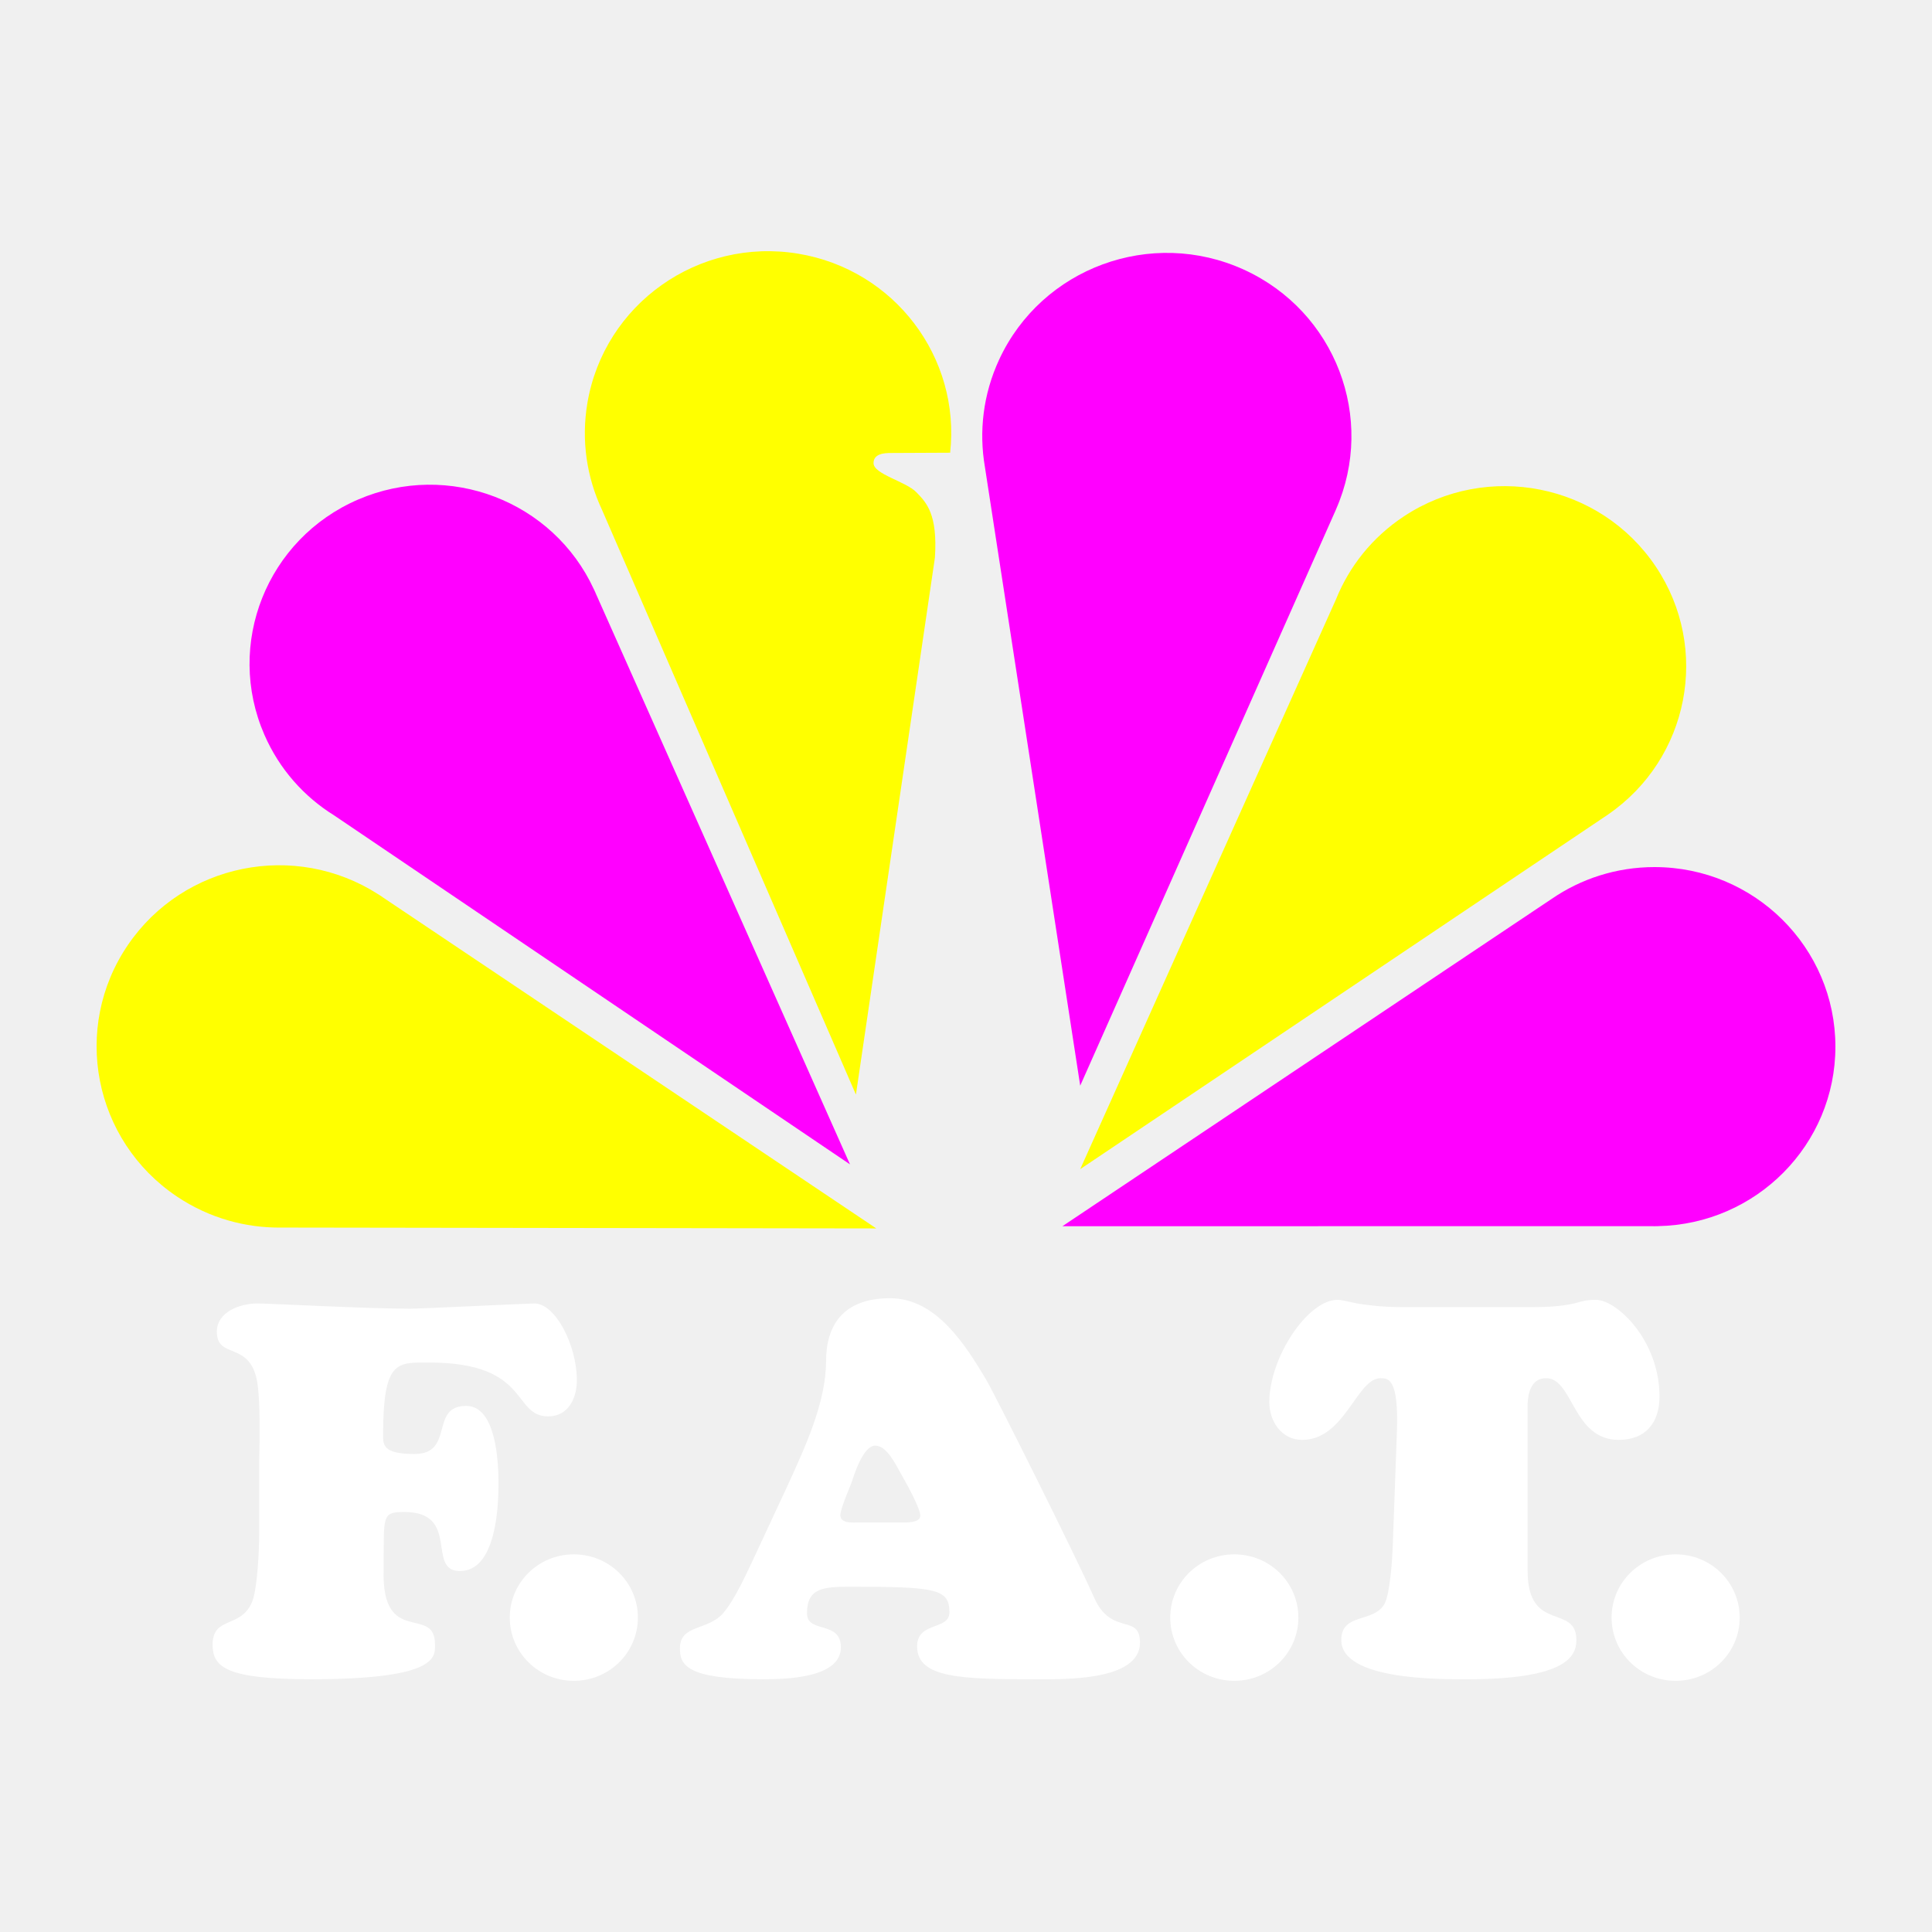
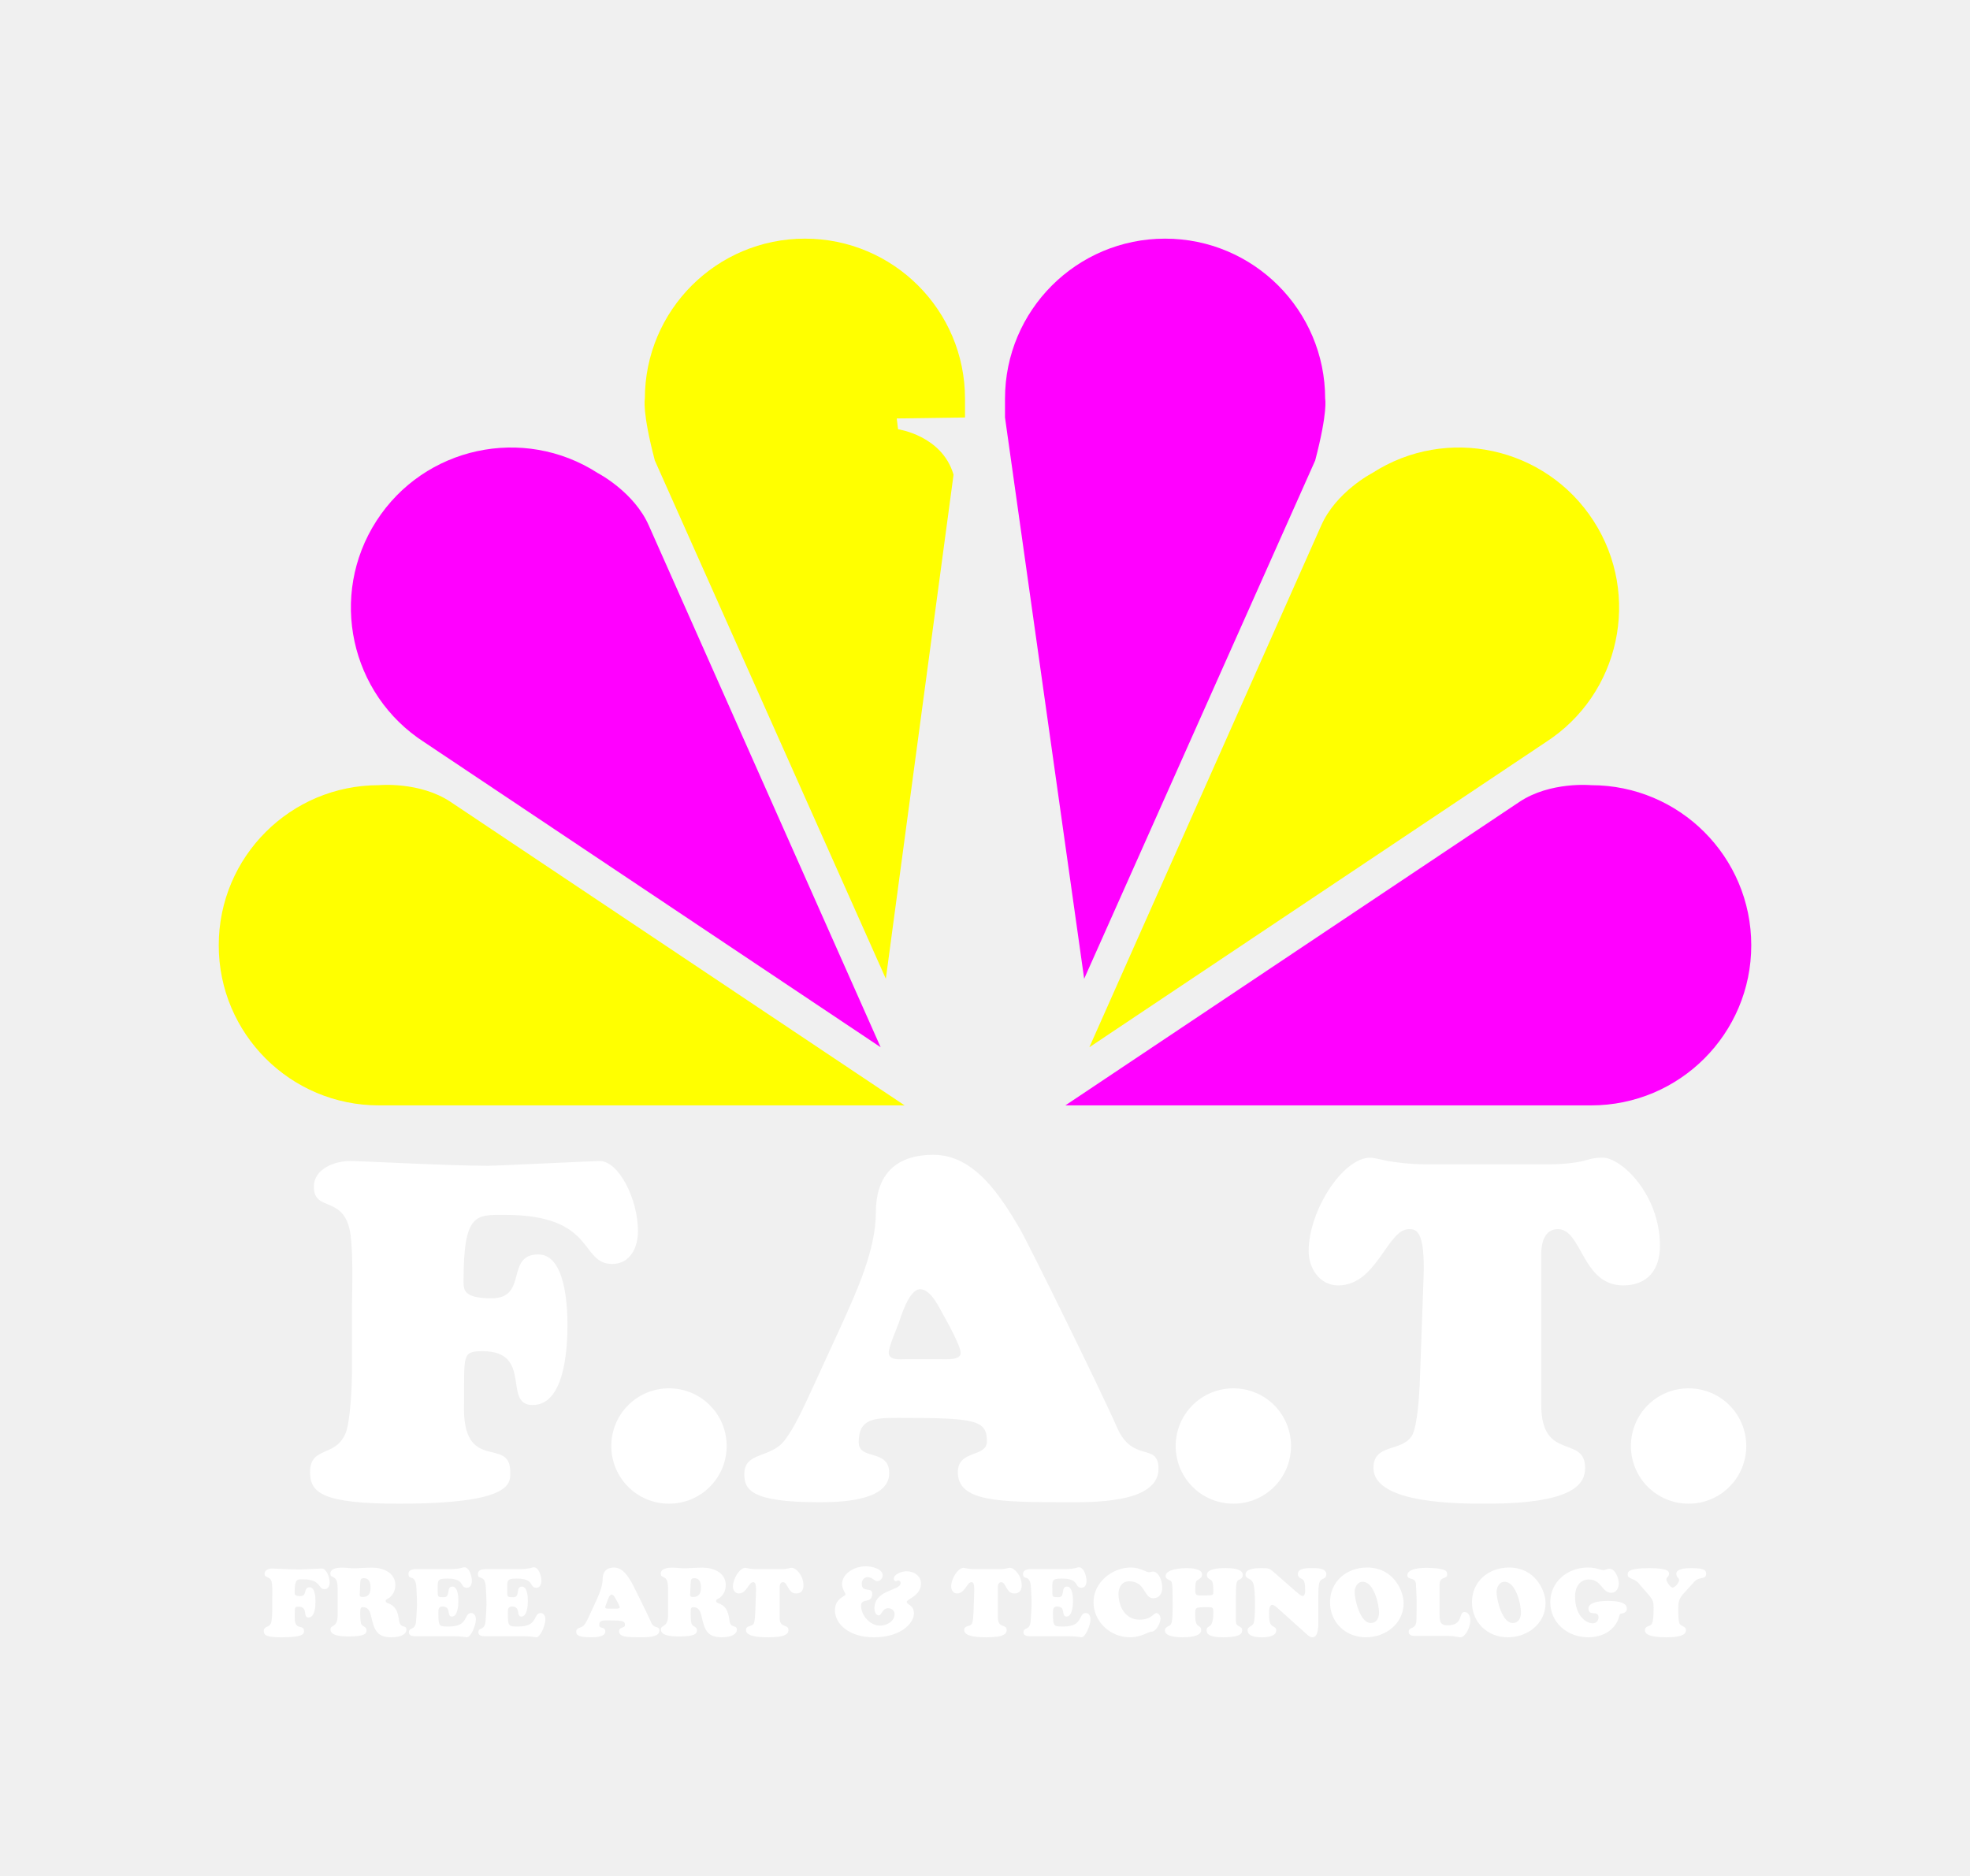
- <svg xmlns="http://www.w3.org/2000/svg" version="1.2" baseProfile="tiny" id="Layer_1" x="0px" y="0px" width="250px" height="250px" viewBox="0 0 250 250" overflow="inherit" xml:space="preserve">
+ <svg xmlns="http://www.w3.org/2000/svg" version="1.2" baseProfile="tiny" id="Layer_1" x="0px" y="0px" width="302.4px" height="288px" viewBox="-0 0 302.4 288" overflow="inherit" xml:space="preserve">
  <g>
    <g>
      <g>
-         <path fill="#FF00FF" d="M237.5,135.438c0-12.834-10.482-23.238-23.412-23.238     c-4.935,0-9.511,1.519-13.286,4.106l-63.329,42.367l76.346-0.007     c0.089,0.001,0.179,0.007,0.27,0.007c0.092,0,0.181-0.006,0.271-0.007h0.188     l-0.002-0.005C227.264,158.419,237.5,148.118,237.5,135.438z" />
+         <path fill="#FFFFFF" d="M41.791,245.191c0.015-0.604,0.027-1.545-0.047-2.114     c-0.176-1.267-1.131-0.677-1.131-1.484c0-0.559,0.647-0.795,1.117-0.795     c0.383,0,3.024,0.147,4.246,0.147c0.293,0,3.248-0.147,3.453-0.147     c0.571,0,1.176,1.162,1.176,2.16c0,0.5-0.234,1.015-0.793,1.015     c-1.015,0-0.486-1.515-3.308-1.515c-0.895,0-1.278-0.072-1.278,2.06     c0,0.264,0.016,0.514,0.866,0.514c1.134,0,0.412-1.352,1.439-1.352     c0.84,0,0.896,1.602,0.896,2.174c0,0.692-0.074,2.469-1.072,2.469     c-0.939,0,0.028-1.66-1.541-1.66c-0.646,0-0.56,0.119-0.574,1.631     c-0.059,2.174,1.426,0.971,1.426,2.086c0,0.34,0.135,0.984-3.438,0.984     c-2.351,0-2.732-0.338-2.732-0.969c0-0.824,0.793-0.441,1.104-1.222     c0.145-0.407,0.19-1.452,0.19-1.938V245.191z" />
+         <path fill="#FFFFFF" d="M51.824,243.825c0-2.277-1.115-1.339-1.115-2.248     c0-0.81,1.146-0.912,1.732-0.912c0.309,0,0.604,0.028,0.91,0.045     c0.295,0.026,0.604,0.06,0.896,0.06c0.471,0,0.941-0.031,1.426-0.06     c0.47-0.017,0.957-0.045,1.427-0.045c1.659,0,3.586,0.733,3.586,2.688     c0,0.883-0.427,1.734-1.25,2.131c-0.134,0.074-0.234,0.119-0.234,0.293     c0,0.224,0.191,0.281,0.367,0.354c1.029,0.384,1.481,1.062,1.688,2.646     c0.177,1.365,1.132,0.541,1.132,1.439c0,0.557-0.677,1.145-2.339,1.145     c-2.35,0-2.641-1.352-3.098-3.291c-0.162-0.676-0.412-1.336-1.219-1.336     c-0.324,0-0.441,0.043-0.441,0.968c0,0.428,0.027,1.016,0.103,1.428     c0.116,0.677,0.866,0.47,0.866,1.174c0,0.529-0.366,0.927-2.747,0.927     c-0.705,0-2.791,0-2.791-1.07c0-0.766,1.102-0.236,1.102-2.146V243.825     L51.824,243.825z M55.234,244.471c-0.033,0.381-0.104,0.705,0.381,0.705     c0.955,0,1.266-0.529,1.266-1.439c0-0.721-0.18-1.454-1.03-1.454     c-0.543,0-0.529,0.338-0.558,0.793L55.234,244.471z" />
+         <path fill="#FFFFFF" d="M68.768,240.9c1.967,0,2.248-0.293,2.479-0.293     c0.838,0,1.189,1.439,1.189,2.086c0,0.484-0.188,1.06-0.765,1.06     c-1.159,0-0.219-1.412-3.012-1.412c-1.631,0-1.467,0.295-1.467,1.984     c0,0.854,0.043,0.883,0.938,0.883c1.117,0,0.281-1.631,1.324-1.631     c0.853,0,0.91,1.657,0.91,2.231c0,0.603-0.102,2.365-0.984,2.365     c-0.909,0,0-1.543-1.483-1.543c-0.619,0-0.603,0.559-0.603,1.027     c0,2.146,0.146,2.043,1.688,2.043c3.014,0,2.162-2.07,3.367-2.07     c0.469,0,0.705,0.529,0.705,0.939c0,0.998-0.793,2.791-1.384,2.791     c-0.102,0-0.338-0.045-0.645-0.088c-0.324-0.027-0.736-0.072-1.236-0.072     h-6.037c-0.971,0-0.983-0.441-0.983-0.633c0-0.81,0.998-0.162,1.102-1.719     c0.178-2.675,0.191-2.41,0.045-5.068c-0.104-2.25-1.219-1.088-1.219-2.131     c0-0.896,1.232-0.75,1.834-0.75H68.768L68.768,240.9z" />
+         <path fill="#FFFFFF" d="M79.432,240.9c1.971,0,2.25-0.293,2.483-0.293     c0.838,0,1.191,1.439,1.191,2.086c0,0.484-0.193,1.06-0.767,1.06     c-1.159,0-0.221-1.412-3.012-1.412c-1.629,0-1.469,0.295-1.469,1.984     c0,0.854,0.043,0.883,0.94,0.883c1.115,0,0.279-1.631,1.32-1.631     c0.855,0,0.912,1.657,0.912,2.231c0,0.603-0.104,2.365-0.986,2.365     c-0.909,0,0-1.543-1.483-1.543c-0.615,0-0.603,0.559-0.603,1.027     c0,2.146,0.148,2.043,1.689,2.043c3.014,0,2.16-2.07,3.367-2.07     c0.467,0,0.705,0.529,0.705,0.939c0,0.998-0.796,2.791-1.384,2.791     c-0.104,0-0.338-0.045-0.646-0.088c-0.324-0.027-0.732-0.072-1.234-0.072h-6.039     c-0.969,0-0.981-0.441-0.981-0.633c0-0.81,0.998-0.162,1.102-1.719     c0.176-2.675,0.189-2.41,0.043-5.068c-0.104-2.25-1.219-1.088-1.219-2.131     c0-0.896,1.232-0.75,1.836-0.75H79.432L79.432,240.9z" />
      </g>
      <g>
-         <path fill="#FF00FF" d="M160.967,34.897c-11.983-5.469-26.167-0.258-31.677,11.636     c-2.088,4.509-2.628,9.33-1.845,13.878l12.334,80.075l33.103-74.571     l-0.005-0C178.07,54.109,172.812,40.302,160.967,34.897z" />
+         <path fill="#FFFFFF" d="M91.451,245.896c0.457-1.014,1.057-2.309,1.057-3.467     c0-1.016,0.472-1.777,1.779-1.777c1.279,0,2.086,1.308,2.658,2.277     c0.25,0.424,2.469,4.922,3.002,6.125c0.479,1.117,1.275,0.443,1.275,1.279     c0,1.072-2.087,1.027-2.822,1.027c-2.101,0-3.365-0.014-3.365-0.926     c0-0.705,0.896-0.439,0.896-0.955c0-0.66-0.365-0.717-2.732-0.717     c-0.764,0-1.219,0.026-1.219,0.745c0,0.574,0.938,0.191,0.938,0.955     c0,0.884-1.584,0.896-2.174,0.896c-2.1,0-2.291-0.396-2.291-0.864     c0-0.69,0.793-0.488,1.219-1.017c0.324-0.396,0.632-1.1,0.853-1.571     L91.451,245.896z M94.537,246.956c0.146,0,0.588,0.028,0.588-0.19     c0-0.22-0.428-0.984-0.545-1.191c-0.133-0.234-0.381-0.777-0.703-0.777     c-0.354,0-0.604,0.881-0.662,1.043c-0.058,0.162-0.309,0.734-0.309,0.91     c0,0.25,0.367,0.207,0.531,0.207h1.1V246.956z" />
+         <path fill="#FFFFFF" d="M102.545,243.825c0-2.277-1.116-1.339-1.116-2.248     c0-0.81,1.146-0.912,1.731-0.912c0.312,0,0.604,0.028,0.912,0.045     c0.293,0.026,0.602,0.06,0.898,0.06c0.469,0,0.938-0.031,1.422-0.06     c0.473-0.017,0.957-0.045,1.428-0.045c1.66,0,3.584,0.733,3.584,2.688     c0,0.883-0.426,1.734-1.248,2.131c-0.131,0.074-0.234,0.119-0.234,0.293     c0,0.224,0.191,0.281,0.365,0.354c1.031,0.384,1.486,1.062,1.689,2.646     c0.178,1.365,1.133,0.541,1.133,1.439c0,0.557-0.676,1.145-2.338,1.145     c-2.351,0-2.644-1.352-3.099-3.291c-0.159-0.676-0.411-1.336-1.221-1.336     c-0.322,0-0.438,0.043-0.438,0.968c0,0.428,0.026,1.016,0.102,1.428     c0.117,0.677,0.867,0.47,0.867,1.174c0,0.529-0.367,0.927-2.75,0.927     c-0.703,0-2.791,0-2.791-1.07c0-0.766,1.104-0.236,1.104-2.146V243.825z      M105.953,244.471c-0.029,0.381-0.104,0.705,0.383,0.705     c0.955,0,1.265-0.529,1.265-1.439c0-0.721-0.177-1.454-1.029-1.454     c-0.543,0-0.529,0.338-0.557,0.793L105.953,244.471z" />
+         <path fill="#FFFFFF" d="M119.822,240.9c0.633,0,0.928-0.059,1.148-0.104     c0.204-0.057,0.321-0.102,0.602-0.102c0.574,0,1.764,1.131,1.764,2.719     c0,0.732-0.383,1.219-1.131,1.219c-1.279,0-1.264-1.734-2.012-1.734     c-0.576,0-0.519,0.793-0.519,0.912v4.51c0,1.75,1.354,0.912,1.354,1.941     c0,0.455-0.279,1.1-3.029,1.1c-0.748,0-3.494,0.029-3.494-1.1     c0-0.781,0.912-0.473,1.205-1.029c0.146-0.311,0.205-1.19,0.22-1.559     l0.116-3.246c0.062-1.543-0.25-1.529-0.457-1.529     c-0.657,0-0.981,1.734-2.172,1.734c-0.574,0-0.91-0.529-0.91-1.057     c0-1.25,1.058-2.881,1.896-2.881c0.104,0,0.264,0.045,0.545,0.102     c0.279,0.045,0.674,0.104,1.264,0.104H119.822L119.822,240.9z" />
      </g>
+       <path fill="#FFFFFF" d="M134.221,246.954c0-2.972,4.027-2.703,4.027-3.925    c0-0.204-0.146-0.396-0.353-0.396c-0.133,0-0.205,0.104-0.383,0.104    c-0.161,0-0.308-0.148-0.308-0.326c0-0.807,1.322-1.189,1.955-1.189    c1.115,0,2.215,0.678,2.215,1.898c0,1.865-2.188,2.363-2.188,2.805    c0,0.428,1.102,0.484,1.102,1.762c0,1.572-2.115,3.676-6.113,3.676    c-3.862,0-6.008-2.059-6.008-4.146c0-1.85,1.615-2.145,1.615-2.438    c0-0.176-0.527-0.883-0.527-1.559c0-1.615,1.82-2.76,3.656-2.76    c0.826,0,2.586,0.336,2.586,1.424c0,0.412-0.408,0.854-0.838,0.854    c-0.44,0-0.774-0.618-1.479-0.618c-0.562,0-0.898,0.485-0.898,1.014    c0,1.441,1.604,0.47,1.604,1.484c0,1.748-1.705,0.573-1.705,1.909    c0,1.484,1.381,3.043,2.909,3.043c0.98,0,2.23-0.646,2.23-1.778    c0-0.528-0.453-0.896-0.982-0.896c-0.928,0-0.985,1.102-1.455,1.102    C134.427,247.995,134.221,247.32,134.221,246.954z" />
      <g>
-         <path fill="#FF00FF" d="M109.989,150.669L77.099,76.808     c-0.018-0.042-0.033-0.084-0.051-0.125c-0.033-0.076-0.07-0.148-0.104-0.223     l-0.086-0.193l-0.003,0.002c-5.265-11.447-18.816-16.658-30.499-11.636     c-11.826,5.086-17.261,18.725-12.136,30.463     c1.95,4.468,5.15,8.013,9.016,10.414L109.989,150.669z" />
+         <path fill="#FFFFFF" d="M153.323,240.9c0.634,0,0.927-0.059,1.146-0.104     c0.207-0.057,0.322-0.102,0.604-0.102c0.571,0,1.763,1.131,1.763,2.719     c0,0.732-0.383,1.219-1.132,1.219c-1.279,0-1.264-1.734-2.014-1.734     c-0.573,0-0.516,0.793-0.516,0.912v4.51c0,1.75,1.354,0.912,1.354,1.941     c0,0.455-0.279,1.1-3.027,1.1c-0.75,0-3.497,0.029-3.497-1.1     c0-0.781,0.911-0.473,1.206-1.029c0.146-0.311,0.204-1.19,0.22-1.559     l0.116-3.246c0.061-1.543-0.248-1.529-0.453-1.529     c-0.66,0-0.983,1.734-2.177,1.734c-0.573,0-0.907-0.529-0.907-1.057     c0-1.25,1.058-2.881,1.894-2.881c0.103,0,0.264,0.045,0.542,0.102     c0.282,0.045,0.677,0.104,1.265,0.104H153.323L153.323,240.9z" />
+         <path fill="#FFFFFF" d="M163.11,240.9c1.969,0,2.246-0.293,2.481-0.293     c0.839,0,1.191,1.439,1.191,2.086c0,0.484-0.191,1.06-0.768,1.06     c-1.158,0-0.22-1.412-3.011-1.412c-1.631,0-1.469,0.295-1.469,1.984     c0,0.854,0.043,0.883,0.939,0.883c1.114,0,0.278-1.631,1.321-1.631     c0.853,0,0.912,1.657,0.912,2.231c0,0.603-0.102,2.365-0.985,2.365     c-0.908,0,0-1.543-1.484-1.543c-0.617,0-0.602,0.559-0.602,1.027     c0,2.146,0.147,2.043,1.688,2.043c3.014,0,2.158-2.07,3.365-2.07     c0.471,0,0.703,0.529,0.703,0.939c0,0.998-0.791,2.791-1.381,2.791     c-0.103,0-0.337-0.045-0.646-0.088c-0.322-0.027-0.734-0.072-1.234-0.072h-6.038     c-0.97,0-0.983-0.441-0.983-0.633c0-0.81,0.999-0.162,1.103-1.719     c0.177-2.675,0.191-2.41,0.045-5.068c-0.104-2.25-1.222-1.088-1.222-2.131     c0-0.896,1.235-0.75,1.837-0.75H163.11L163.11,240.9z" />
+         <path fill="#FFFFFF" d="M173.585,240.648c1.441,0,2.367,0.72,2.748,0.72     c0.322,0,0.412-0.103,0.66-0.103c0.619,0,1.412,0.926,1.412,2.558     c0,0.838-0.5,1.543-1.367,1.543c-1.514,0-1.133-2.603-3.748-2.603     c-1.129,0-1.602,1.06-1.602,1.867c0,2.174,1.162,4.025,3.219,4.025     c1.865,0,2.146-1.014,2.6-1.014c0.431,0,0.634,0.498,0.634,0.866     c0,0.646-0.675,1.998-1.408,1.998c-0.502,0-1.527,0.854-3.265,0.854     c-3.084,0-5.61-2.439-5.61-5.394     C167.856,242.954,170.69,240.648,173.585,240.648z" />
+         <path fill="#FFFFFF" d="M189.718,248.775c0,0.441,0.06,0.662,0.455,0.882     c0.295,0.161,0.5,0.252,0.5,0.618c0,0.353-0.026,1.086-2.924,1.086     c-0.647,0-2.526-0.014-2.526-0.997c-0.058-1.132,1.028,0.116,1.028-2.865     c0-0.793-0.178-0.765-0.91-0.765c-2.059,0-1.864,0.06-1.864,1.384     c0,2.01,0.907,1.202,0.907,2.157c0,1.027-2.145,1.086-2.848,1.086     c-0.68,0-2.721-0.059-2.721-1.057c0-0.309,0.221-0.5,0.471-0.619     c0.527-0.248,0.719-0.205,0.719-3.274c0-3.908-0.057-3.584-0.602-3.879     c-0.221-0.117-0.484-0.248-0.484-0.544c0-1.131,2.455-1.247,3.277-1.247     c0.619,0,2.318,0.071,2.318,0.952c0,0.457-0.248,0.617-0.587,0.824     c-0.366,0.205-0.452,0.381-0.452,1.689c0,0.822,0.381,0.719,1.086,0.719h0.75     c0.971,0,0.938-0.146,0.938-0.602c0-1.602-0.25-1.705-0.438-1.807     c-0.281-0.162-0.547-0.295-0.547-0.679c0-0.276-0.056-1.101,2.864-1.101     c0.691,0,2.646,0.015,2.646,1.044c0,0.323-0.16,0.543-0.453,0.688     c-0.439,0.191-0.604,0.146-0.604,2.482v3.822H189.718z" />
+         <path fill="#FFFFFF" d="M199.048,244.441c0.179,0.146,0.648,0.574,0.912,0.574     c0.367,0,0.383-0.604,0.383-0.854c0-0.367-0.016-0.996-0.133-1.336     c-0.207-0.617-0.983-0.396-0.983-1.191c0-0.939,1.496-0.895,2.112-0.895     c0.648,0,2.248-0.074,2.248,0.939c0,0.838-0.776,0.528-1.026,1.204     c-0.191,0.529-0.191,1.439-0.191,1.998V248.688c0,0.662,0.088,2.674-0.895,2.674     c-0.295,0-0.545-0.174-0.767-0.365l-4.539-4.07     c-0.203-0.191-0.588-0.545-0.896-0.545c-0.457,0-0.469,0.955-0.469,1.262     c0,0.412,0.012,0.957,0.102,1.338c0.221,0.941,1,0.588,1,1.312     c0,0.981-1.514,1.069-2.203,1.069c-0.676,0-2.19-0.088-2.19-1.043     c0-0.778,0.852-0.469,0.998-1.407c0.104-0.634,0.133-1.562,0.133-2.222     c0-1.059,0-2.131-0.16-3.188c-0.236-1.471-1.293-0.896-1.293-1.779     c0-1.043,1.983-0.981,2.645-0.981c0.912,0,1.072,0.057,1.732,0.645     L199.048,244.441z" />
+         <path fill="#FFFFFF" d="M204.161,245.969c0-3.117,2.484-5.32,5.687-5.32     c4.057,0,5.612,3.572,5.612,5.465c0,3.16-2.791,5.248-5.789,5.248     C206.571,251.361,204.161,249.098,204.161,245.969z M209.171,242.838     c-0.821,0-1.231,0.852-1.231,1.572c0,1.25,0.881,4.76,2.467,4.76     c0.898,0,1.281-0.777,1.281-1.572C211.687,246.26,210.892,242.838,209.171,242.838z" />
+         <path fill="#FFFFFF" d="M217.458,251.154c-0.471,0-1.219,0.029-1.219-0.646     c0-0.909,1.146-0.147,1.193-1.852c0.024-1.072,0.024-2.013,0.024-2.882     c0-0.879-0.072-1.702-0.102-2.526c-0.029-1.231-1.324-0.586-1.324-1.424     c0-1.072,2.309-1.132,3.029-1.132c2.938,0.072,3.086,0.498,3.086,0.998     c0,0.853-1.164,0.207-1.164,1.586v4.675c0,1.06,0.178,1.571,1.221,1.571     c2.5,0,1.646-2.043,2.588-2.043c0.66,0,0.91,0.705,0.91,1.265     c0,1.146-0.822,2.616-1.5,2.616c-0.262,0-0.469-0.061-0.732-0.104     c-0.278-0.057-0.604-0.102-1.104-0.102h-4.907V251.154z" />
+         <path fill="#FFFFFF" d="M225.95,245.969c0-3.117,2.486-5.32,5.689-5.32     c4.053,0,5.61,3.572,5.61,5.465c0,3.16-2.793,5.248-5.791,5.248     C228.36,251.361,225.95,249.098,225.95,245.969z M230.962,242.838     c-0.823,0-1.233,0.852-1.233,1.572c0,1.25,0.883,4.76,2.469,4.76     c0.895,0,1.277-0.777,1.277-1.572C233.474,246.26,232.681,242.838,230.962,242.838     z" />
+         <path fill="#FFFFFF" d="M244.478,249.215c0.516,0,0.896-0.381,0.896-0.91     c0-1.219-1.541-0.029-1.541-1.383c0-1.072,2.219-1.146,2.967-1.146     c2.765,0,2.925,0.781,2.925,1.207c0,0.384-0.322,0.646-0.677,0.703     c-0.383,0.045-0.412,0.119-0.512,0.5c-0.574,2.146-2.647,3.176-4.731,3.176     c-3.115,0-5.832-2.161-5.832-5.407c0-3.103,2.631-5.306,5.772-5.306     c1.291,0,1.998,0.396,2.381,0.396c0.265,0,0.646-0.221,0.91-0.221     c0.91,0,1.455,1.5,1.455,2.248c0,0.721-0.367,1.455-1.162,1.455     c-1.453,0-1.453-2.043-3.451-2.043c-1.278,0-2.104,1.059-2.104,2.617     C241.774,248.127,243.538,249.215,244.478,249.215z" />
+         <path fill="#FFFFFF" d="M258.308,244.779c-0.648,0.81-0.693,1.25-0.693,2.277     c0,1.354,0.072,1.939,0.207,2.219c0.205,0.427,0.984,0.338,0.984,1.029     c0,1.057-2.322,1.057-3.041,1.057c-2.882,0-3.265-0.659-3.265-1.057     c0-0.795,0.838-0.5,1.103-1.102c0.146-0.338,0.233-1.016,0.233-2.439     c0-0.838-0.131-1.117-0.645-1.779l-1.66-1.924     c-0.721-0.838-1.674-0.604-1.674-1.322c0-0.338-0.104-0.997,3.317-0.997     c3.06,0,3.029,0.571,3.029,0.895c0,0.382-0.41,0.529-0.41,0.839     c0,0.323,0.586,1.25,0.951,1.25c0.385,0,1-0.781,1-1.117c0-0.412-0.426-0.441-0.426-1     c0-0.865,1.703-0.865,2.262-0.865c1.836,0,2.32,0.219,2.32,0.865     c0,0.94-1.055,0.396-1.791,1.19L258.308,244.779z" />
      </g>
    </g>
    <g>
-       <path fill="#FFFFFF" d="M33.541,188.89c0.068-2.773,0.138-7.101-0.205-9.739    c-0.822-5.817-5.276-3.11-5.276-6.829c0-2.571,3.016-3.653,5.208-3.653    c1.78,0,14.112,0.677,19.798,0.677c1.371,0,15.141-0.677,16.1-0.677    c2.672,0,5.479,5.343,5.479,9.943c0,2.3-1.095,4.664-3.697,4.664    c-4.729,0-2.262-6.965-15.417-6.965c-4.177,0-5.959-0.337-5.959,9.469    c0,1.216,0.068,2.367,4.042,2.367c5.276,0,1.917-6.223,6.713-6.223    c3.906,0,4.179,7.373,4.179,10.007c0,3.182-0.344,11.364-5.001,11.364    c-4.384,0,0.139-7.643-7.193-7.643c-3.016,0-2.602,0.543-2.672,7.507    c-0.274,10.013,6.646,4.465,6.646,9.605c0,1.554,0.615,4.528-16.031,4.528    c-10.964,0-12.743-1.552-12.743-4.464c0-3.782,3.699-2.027,5.138-5.611    c0.686-1.893,0.891-6.694,0.891-8.928V188.89z" />
-       <path fill="#FFFFFF" d="M74.252,217.497c-4.588,0-8.287-3.653-8.287-8.183    c0-4.53,3.699-8.182,8.287-8.182c4.59,0,8.291,3.651,8.291,8.182    C82.543,213.844,78.843,217.497,74.252,217.497z" />
-       <path fill="#FFFFFF" d="M101.957,192.138c2.124-4.669,4.933-10.618,4.933-15.966    c0-4.663,2.192-8.182,8.29-8.182c5.958,0,9.729,6.021,12.399,10.483    c1.165,1.962,11.512,22.659,13.976,28.202c2.259,5.143,5.959,2.03,5.959,5.884    c0,4.938-9.729,4.733-13.152,4.733c-9.796,0-15.689-0.064-15.689-4.259    c0-3.245,4.181-2.03,4.181-4.397c0-3.042-1.715-3.312-12.744-3.312    c-3.562,0-5.685,0.131-5.685,3.448c0,2.636,4.385,0.879,4.385,4.398    c0,4.057-7.398,4.121-10.14,4.121c-9.795,0-10.688-1.826-10.688-3.987    c0-3.181,3.701-2.232,5.687-4.669c1.507-1.825,2.947-5.07,3.976-7.234    L101.957,192.138z M116.343,197.006c0.685,0,2.742,0.137,2.742-0.881    c0-1.013-1.989-4.528-2.535-5.477c-0.617-1.082-1.782-3.584-3.289-3.584    c-1.644,0-2.809,4.058-3.082,4.8c-0.275,0.745-1.438,3.384-1.438,4.195    c0,1.148,1.711,0.946,2.465,0.946H116.343z" />
-       <path fill="#FFFFFF" d="M159.717,217.497c-4.588,0-8.287-3.653-8.287-8.183    c0-4.53,3.699-8.182,8.287-8.182c4.59,0,8.291,3.651,8.291,8.182    C168.008,213.844,164.307,217.497,159.717,217.497z" />
-       <path fill="#FFFFFF" d="M198.362,169.14c2.944,0,4.315-0.267,5.344-0.472    c0.96-0.268,1.509-0.472,2.81-0.472c2.67,0,8.221,5.206,8.221,12.51    c0,3.384-1.78,5.614-5.276,5.614c-5.959,0-5.892-7.98-9.386-7.98    c-2.671,0-2.399,3.653-2.399,4.192v20.763c0,8.05,6.307,4.194,6.307,8.927    c0,2.097-1.304,5.071-14.113,5.071c-3.495,0-16.306,0.138-16.306-5.071    c0-3.585,4.248-2.162,5.619-4.732c0.684-1.423,0.957-5.479,1.027-7.171    l0.546-14.945c0.275-7.102-1.163-7.033-2.123-7.033    c-3.082,0-4.589,7.98-10.139,7.98c-2.673,0-4.247-2.435-4.247-4.87    c0-5.748,4.934-13.254,8.838-13.254c0.479,0,1.23,0.204,2.534,0.472    c1.302,0.205,3.15,0.472,5.889,0.472H198.362z" />
-       <path fill="#FFFFFF" d="M216.828,217.497c-4.589,0-8.289-3.653-8.289-8.183    c0-4.53,3.7-8.182,8.289-8.182c4.59,0,8.288,3.651,8.288,8.182    C225.116,213.844,221.418,217.497,216.828,217.497z" />
+       <g>
+         <path fill="#FFFFFF" d="M54.033,200.118c0.072-3,0.146-7.685-0.219-10.535     c-0.879-6.291-5.635-3.365-5.635-7.392c0-2.78,3.219-3.95,5.561-3.95     c1.902,0,15.072,0.731,21.145,0.731c1.466,0,16.171-0.731,17.193-0.731     c2.853,0,5.854,5.778,5.854,10.756c0,2.485-1.17,5.047-3.951,5.047     c-5.047,0-2.414-7.533-16.459-7.533c-4.465,0-6.367-0.364-6.367,10.242     c0,1.315,0.072,2.562,4.314,2.562c5.637,0,2.053-6.73,7.17-6.73     c4.17,0,4.465,7.973,4.465,10.828c0,3.438-0.365,12.289-5.342,12.289     c-4.683,0,0.147-8.264-7.683-8.264c-3.219,0-2.779,0.582-2.854,8.119     c-0.291,10.827,7.098,4.827,7.098,10.389c0,1.684,0.658,4.902-17.121,4.902     c-11.705,0-13.606-1.683-13.606-4.828c0-4.097,3.948-2.195,5.487-6.074     c0.73-2.049,0.949-7.242,0.949-9.656V200.118L54.033,200.118z" />
+       </g>
+       <g>
+         <path fill="#FFFFFF" d="M102.691,230.846c-4.904,0-8.853-3.953-8.853-8.854     c0-4.902,3.947-8.853,8.853-8.853c4.901,0,8.854,3.949,8.854,8.853     S107.594,230.846,102.691,230.846z" />
+         <path fill="#FFFFFF" d="M129.177,203.409c2.269-5.05,5.269-11.486,5.269-17.269     c0-5.045,2.342-8.852,8.854-8.852c6.364,0,10.39,6.51,13.241,11.34     c1.244,2.123,12.291,24.51,14.924,30.51c2.414,5.562,6.367,2.195,6.367,6.365     c0,5.342-10.389,5.121-14.049,5.121c-10.462,0-16.751-0.074-16.751-4.609     c0-3.512,4.461-2.195,4.461-4.754c0-3.295-1.829-3.588-13.606-3.588     c-3.808,0-6.074,0.146-6.074,3.732c0,2.854,4.684,0.951,4.684,4.756     c0,4.389-7.899,4.463-10.826,4.463c-10.465,0-11.416-1.977-11.416-4.318     c0-3.438,3.951-2.414,6.072-5.045c1.609-1.977,3.146-5.488,4.244-7.83     L129.177,203.409z M144.542,208.676c0.733,0,2.927,0.146,2.927-0.951     c0-1.097-2.122-4.899-2.704-5.926c-0.659-1.172-1.904-3.877-3.515-3.877     c-1.754,0-2.999,4.389-3.293,5.195c-0.293,0.803-1.537,3.658-1.537,4.535     c0,1.244,1.831,1.022,2.633,1.022h5.489V208.676z" />
+         <path fill="#FFFFFF" d="M189.323,230.846c-4.902,0-8.852-3.953-8.852-8.854     c0-4.902,3.948-8.853,8.852-8.853s8.852,3.949,8.852,8.853     S194.226,230.846,189.323,230.846z" />
+       </g>
+       <g>
+         <path fill="#FFFFFF" d="M237.319,178.754c3.145,0,4.608-0.293,5.705-0.514     c1.026-0.291,1.61-0.512,3.002-0.512c2.854,0,8.779,5.637,8.779,13.535     c0,3.657-1.902,6.073-5.636,6.073c-6.364,0-6.291-8.633-10.022-8.633     c-2.853,0-2.562,3.948-2.562,4.535v22.461c0,8.707,6.73,4.536,6.73,9.659     c0,2.269-1.39,5.486-15.07,5.486c-3.729,0-17.414,0.148-17.414-5.486     c0-3.877,4.535-2.342,6-5.123c0.732-1.536,1.025-5.926,1.101-7.754     l0.584-16.17c0.293-7.682-1.244-7.606-2.269-7.606     c-3.293,0-4.904,8.633-10.828,8.633c-2.854,0-4.539-2.635-4.539-5.271     c0-6.219,5.269-14.34,9.441-14.34c0.51,0,1.316,0.222,2.707,0.513     c1.389,0.221,3.365,0.514,6.291,0.514h17.999V178.754z" />
+       </g>
+       <path fill="#FFFFFF" d="M259.202,230.846c-4.902,0-8.852-3.953-8.852-8.854    c0-4.902,3.948-8.853,8.852-8.853c4.9,0,8.854,3.949,8.854,8.853    S264.103,230.846,259.202,230.846z" />
    </g>
    <g>
-       <path fill="#FFFF00" d="M103.291,32.828c-12.917-2.14-25.131,6.522-27.286,19.34    c-0.818,4.868-0.064,9.635,1.889,13.794l32.863,75.678l10.219-69.466    c0.371-5.629-1.077-7.124-2.408-8.488c-1.361-1.394-5.532-2.323-5.532-3.758    c0-1.228,1.404-1.31,2.212-1.31c0.611,0,5.396-0.024,7.701-0.036    C124.31,46.266,115.761,34.891,103.291,32.828z M49.36,115.985    c-0.093-0.063-0.19-0.119-0.284-0.18l-0.107-0.072l-0.001,0.003    c-10.768-6.93-25.192-4.059-32.414,6.538    c-7.307,10.727-4.468,25.302,6.339,32.556c4.148,2.783,8.868,4.078,13.522,4.017    l76.976,0.111l-63.762-42.782C49.539,116.114,49.452,116.047,49.36,115.985z     M214.255,73.312c-7.189-10.725-21.778-13.633-32.589-6.498    c-4.123,2.724-7.094,6.518-8.799,10.763l-33.088,73.711l67.822-45.566    c0.035-0.023,0.072-0.044,0.108-0.067c0.068-0.045,0.133-0.094,0.2-0.14    l0.18-0.12l-0.003-0.002C218.579,98.17,221.36,83.91,214.255,73.312z" />
+       <path fill="#FFFF00" d="M138.864,169.7H58.156c-13.575,0-24.579-11.005-24.579-24.576    c0-13.579,11.004-24.582,24.579-24.582c0,0,6.272-0.599,11.007,2.563    L138.864,169.7" />
+       <path fill="#FF00FF" d="M135.181,160.773l-70.048-46.826    c-11.41-7.351-14.702-22.562-7.352-33.972c7.352-11.411,22.562-14.703,33.973-7.354    c0,0,5.6,2.891,7.867,8.117L135.181,160.773" />
+       <path fill="#FFFF00" d="M100.517,70.692l35.461,79.568l10.394-77.386    c-1.756-6.016-8.516-6.973-8.516-6.973l-0.202-1.659l10.477-0.149v-2.883    c0-13.57-11.001-24.573-24.571-24.573S98.987,47.64,98.987,61.21    C98.985,61.21,98.536,63.131,100.517,70.692z" />
+       <path fill="#FF00FF" d="M163.536,169.7h80.709c13.574,0,24.578-11.005,24.578-24.576    c0-13.579-11.004-24.582-24.578-24.582c0,0-6.271-0.599-11.008,2.563L163.536,169.7    " />
+       <path fill="#FFFF00" d="M167.22,160.773l70.047-46.826    c11.412-7.351,14.703-22.562,7.352-33.972c-7.352-11.411-22.561-14.703-33.973-7.354    c0,0-5.599,2.891-7.865,8.117L167.22,160.773" />
+       <path fill="#FF00FF" d="M201.885,70.692l-35.463,79.568l-12.151-86.168v-2.882    c0-13.57,11.002-24.573,24.571-24.573c13.57,0,24.572,11.003,24.572,24.573    C203.415,61.21,203.864,63.131,201.885,70.692z" />
    </g>
  </g>
</svg>
